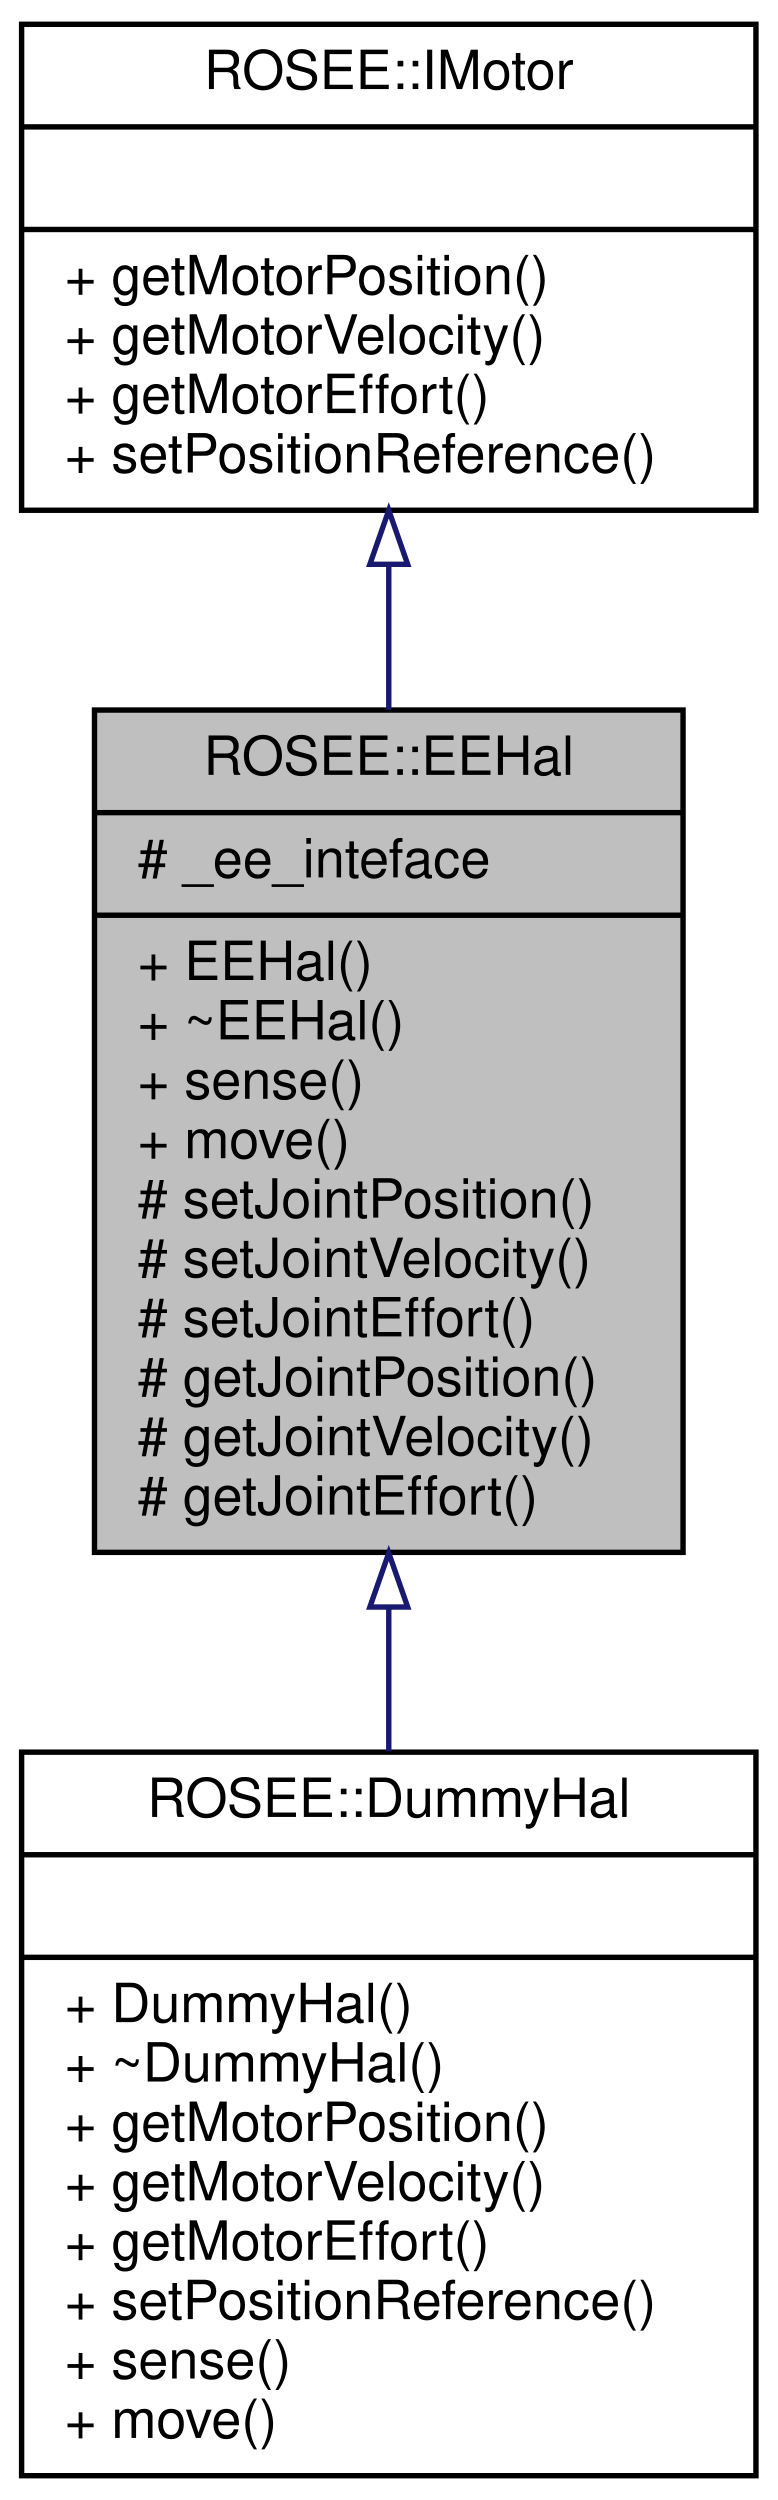
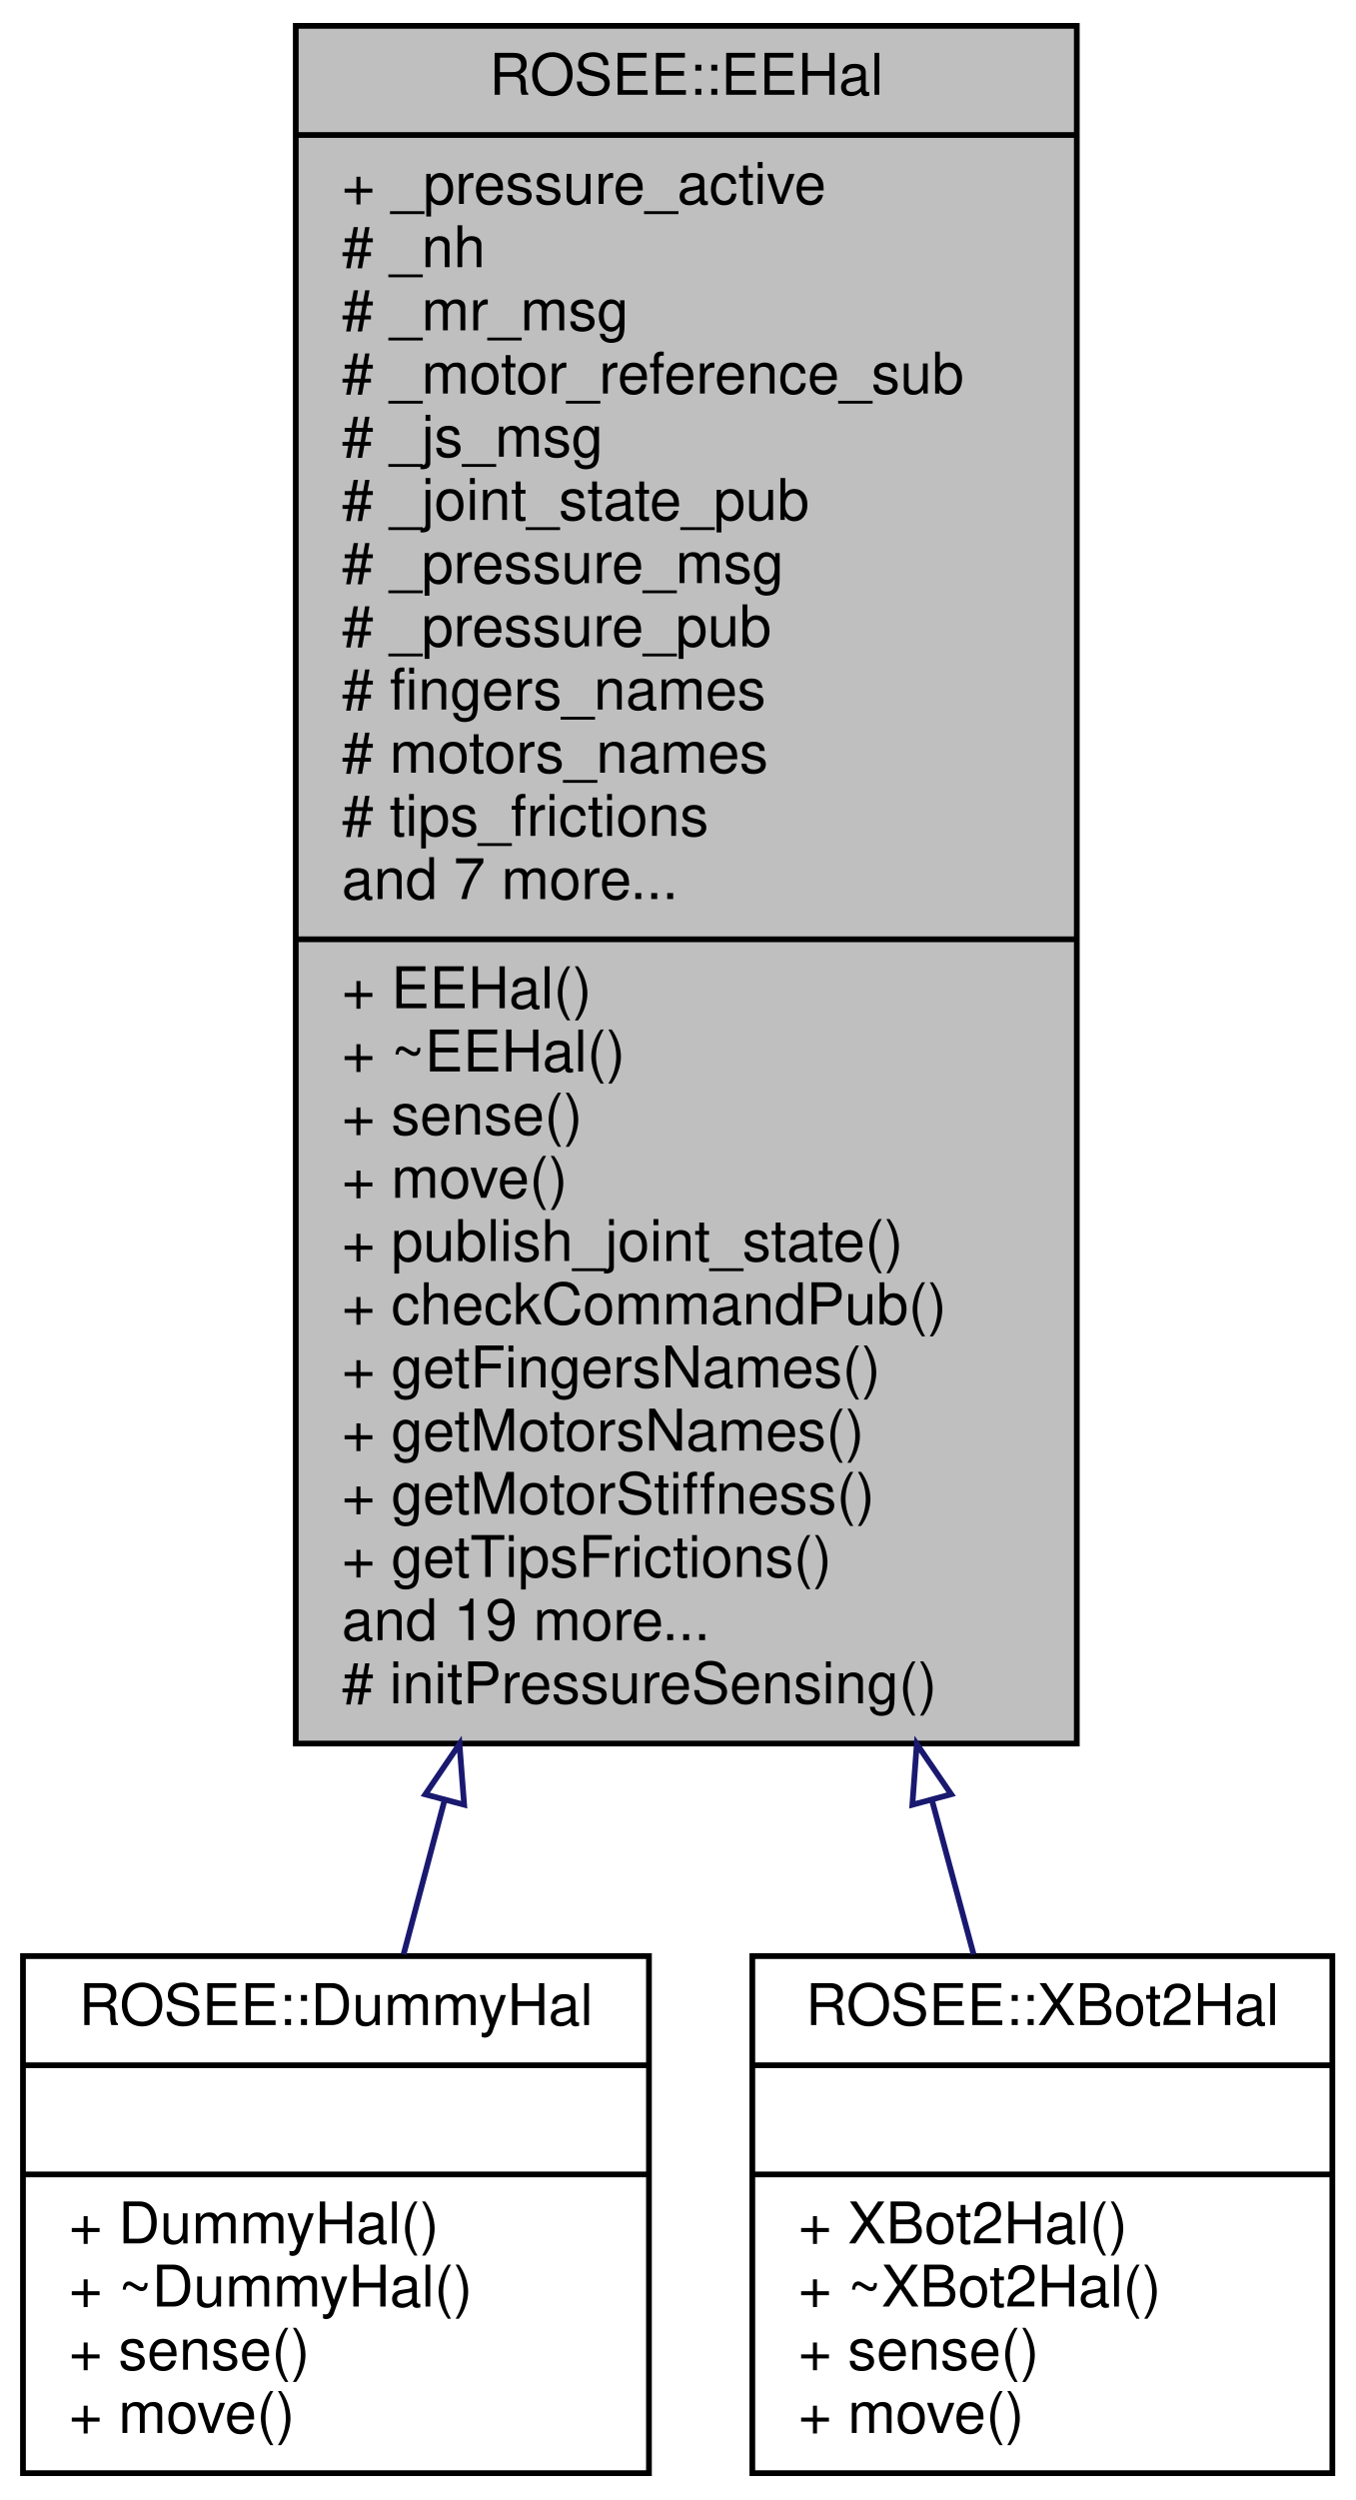
- <svg xmlns="http://www.w3.org/2000/svg" xmlns:xlink="http://www.w3.org/1999/xlink" width="144pt" height="463pt" viewBox="0.00 0.00 144.00 463.00">
-   <g id="graph0" class="graph" transform="scale(1 1) rotate(0) translate(4 459)">
+ <svg xmlns="http://www.w3.org/2000/svg" xmlns:xlink="http://www.w3.org/1999/xlink" width="236pt" height="435pt" viewBox="0.00 0.00 236.00 435.00">
+   <g id="graph0" class="graph" transform="scale(1 1) rotate(0) translate(4 431)">
    <g id="node1" class="node">
-       <polygon fill="#bfbfbf" stroke="black" points="13.5,-171.5 13.5,-327.5 122.5,-327.5 122.5,-171.5 13.5,-171.5" />
-       <text text-anchor="middle" x="68" y="-315.5" font-family="Helvetica,sans-Serif" font-size="10.00">ROSEE::EEHal</text>
-       <polyline fill="none" stroke="black" points="13.5,-308.5 122.5,-308.5 " />
-       <text text-anchor="start" x="21.5" y="-296.5" font-family="Helvetica,sans-Serif" font-size="10.00"># _ee_inteface</text>
-       <polyline fill="none" stroke="black" points="13.5,-289.5 122.5,-289.5 " />
-       <text text-anchor="start" x="21.5" y="-277.5" font-family="Helvetica,sans-Serif" font-size="10.00">+ EEHal()</text>
-       <text text-anchor="start" x="21.5" y="-266.5" font-family="Helvetica,sans-Serif" font-size="10.00">+ ~EEHal()</text>
-       <text text-anchor="start" x="21.5" y="-255.5" font-family="Helvetica,sans-Serif" font-size="10.00">+ sense()</text>
-       <text text-anchor="start" x="21.5" y="-244.5" font-family="Helvetica,sans-Serif" font-size="10.00">+ move()</text>
-       <text text-anchor="start" x="21.5" y="-233.5" font-family="Helvetica,sans-Serif" font-size="10.00"># setJointPosition()</text>
-       <text text-anchor="start" x="21.5" y="-222.5" font-family="Helvetica,sans-Serif" font-size="10.00"># setJointVelocity()</text>
-       <text text-anchor="start" x="21.5" y="-211.5" font-family="Helvetica,sans-Serif" font-size="10.00"># setJointEffort()</text>
-       <text text-anchor="start" x="21.5" y="-200.5" font-family="Helvetica,sans-Serif" font-size="10.00"># getJointPosition()</text>
-       <text text-anchor="start" x="21.5" y="-189.5" font-family="Helvetica,sans-Serif" font-size="10.00"># getJointVelocity()</text>
-       <text text-anchor="start" x="21.5" y="-178.5" font-family="Helvetica,sans-Serif" font-size="10.00"># getJointEffort()</text>
+       <polygon fill="#bfbfbf" stroke="black" points="47.5,-127.5 47.5,-426.5 183.5,-426.5 183.5,-127.5 47.5,-127.5" />
+       <text text-anchor="middle" x="115.5" y="-414.5" font-family="Helvetica,sans-Serif" font-size="10.00">ROSEE::EEHal</text>
+       <polyline fill="none" stroke="black" points="47.5,-407.5 183.5,-407.5 " />
+       <text text-anchor="start" x="55.5" y="-395.5" font-family="Helvetica,sans-Serif" font-size="10.00">+ _pressure_active</text>
+       <text text-anchor="start" x="55.5" y="-384.5" font-family="Helvetica,sans-Serif" font-size="10.00"># _nh</text>
+       <text text-anchor="start" x="55.5" y="-373.5" font-family="Helvetica,sans-Serif" font-size="10.00"># _mr_msg</text>
+       <text text-anchor="start" x="55.5" y="-362.5" font-family="Helvetica,sans-Serif" font-size="10.00"># _motor_reference_sub</text>
+       <text text-anchor="start" x="55.5" y="-351.5" font-family="Helvetica,sans-Serif" font-size="10.00"># _js_msg</text>
+       <text text-anchor="start" x="55.5" y="-340.5" font-family="Helvetica,sans-Serif" font-size="10.00"># _joint_state_pub</text>
+       <text text-anchor="start" x="55.5" y="-329.5" font-family="Helvetica,sans-Serif" font-size="10.00"># _pressure_msg</text>
+       <text text-anchor="start" x="55.5" y="-318.5" font-family="Helvetica,sans-Serif" font-size="10.00"># _pressure_pub</text>
+       <text text-anchor="start" x="55.5" y="-307.5" font-family="Helvetica,sans-Serif" font-size="10.00"># fingers_names</text>
+       <text text-anchor="start" x="55.5" y="-296.5" font-family="Helvetica,sans-Serif" font-size="10.00"># motors_names</text>
+       <text text-anchor="start" x="55.5" y="-285.5" font-family="Helvetica,sans-Serif" font-size="10.00"># tips_frictions</text>
+       <text text-anchor="start" x="55.5" y="-274.5" font-family="Helvetica,sans-Serif" font-size="10.00">and 7 more...</text>
+       <polyline fill="none" stroke="black" points="47.5,-267.5 183.5,-267.5 " />
+       <text text-anchor="start" x="55.5" y="-255.5" font-family="Helvetica,sans-Serif" font-size="10.00">+ EEHal()</text>
+       <text text-anchor="start" x="55.5" y="-244.5" font-family="Helvetica,sans-Serif" font-size="10.00">+ ~EEHal()</text>
+       <text text-anchor="start" x="55.5" y="-233.5" font-family="Helvetica,sans-Serif" font-size="10.00">+ sense()</text>
+       <text text-anchor="start" x="55.5" y="-222.5" font-family="Helvetica,sans-Serif" font-size="10.00">+ move()</text>
+       <text text-anchor="start" x="55.5" y="-211.5" font-family="Helvetica,sans-Serif" font-size="10.00">+ publish_joint_state()</text>
+       <text text-anchor="start" x="55.5" y="-200.5" font-family="Helvetica,sans-Serif" font-size="10.00">+ checkCommandPub()</text>
+       <text text-anchor="start" x="55.5" y="-189.5" font-family="Helvetica,sans-Serif" font-size="10.00">+ getFingersNames()</text>
+       <text text-anchor="start" x="55.5" y="-178.5" font-family="Helvetica,sans-Serif" font-size="10.00">+ getMotorsNames()</text>
+       <text text-anchor="start" x="55.5" y="-167.5" font-family="Helvetica,sans-Serif" font-size="10.00">+ getMotorStiffness()</text>
+       <text text-anchor="start" x="55.5" y="-156.5" font-family="Helvetica,sans-Serif" font-size="10.00">+ getTipsFrictions()</text>
+       <text text-anchor="start" x="55.5" y="-145.5" font-family="Helvetica,sans-Serif" font-size="10.00">and 19 more...</text>
+       <text text-anchor="start" x="55.5" y="-134.5" font-family="Helvetica,sans-Serif" font-size="10.00"># initPressureSensing()</text>
    </g>
-     <g id="node3" class="node">
-       <g id="a_node3">
+     <g id="node2" class="node">
+       <g id="a_node2">
        <a xlink:href="classROSEE_1_1DummyHal.html" target="_top" xlink:title="Class representing an end-effector. ">
-           <polygon fill="none" stroke="black" points="0,-0.5 0,-134.5 136,-134.5 136,-0.5 0,-0.5" />
-           <text text-anchor="middle" x="68" y="-122.5" font-family="Helvetica,sans-Serif" font-size="10.00">ROSEE::DummyHal</text>
-           <polyline fill="none" stroke="black" points="0,-115.5 136,-115.5 " />
-           <text text-anchor="middle" x="68" y="-103.5" font-family="Helvetica,sans-Serif" font-size="10.00"> </text>
-           <polyline fill="none" stroke="black" points="0,-96.5 136,-96.5 " />
-           <text text-anchor="start" x="8" y="-84.5" font-family="Helvetica,sans-Serif" font-size="10.00">+ DummyHal()</text>
-           <text text-anchor="start" x="8" y="-73.5" font-family="Helvetica,sans-Serif" font-size="10.00">+ ~DummyHal()</text>
-           <text text-anchor="start" x="8" y="-62.5" font-family="Helvetica,sans-Serif" font-size="10.00">+ getMotorPosition()</text>
-           <text text-anchor="start" x="8" y="-51.5" font-family="Helvetica,sans-Serif" font-size="10.00">+ getMotorVelocity()</text>
-           <text text-anchor="start" x="8" y="-40.5" font-family="Helvetica,sans-Serif" font-size="10.00">+ getMotorEffort()</text>
-           <text text-anchor="start" x="8" y="-29.5" font-family="Helvetica,sans-Serif" font-size="10.00">+ setPositionReference()</text>
+           <polygon fill="none" stroke="black" points="0,-0.5 0,-90.5 109,-90.5 109,-0.5 0,-0.5" />
+           <text text-anchor="middle" x="54.5" y="-78.5" font-family="Helvetica,sans-Serif" font-size="10.00">ROSEE::DummyHal</text>
+           <polyline fill="none" stroke="black" points="0,-71.5 109,-71.5 " />
+           <text text-anchor="middle" x="54.5" y="-59.5" font-family="Helvetica,sans-Serif" font-size="10.00"> </text>
+           <polyline fill="none" stroke="black" points="0,-52.5 109,-52.5 " />
+           <text text-anchor="start" x="8" y="-40.5" font-family="Helvetica,sans-Serif" font-size="10.00">+ DummyHal()</text>
+           <text text-anchor="start" x="8" y="-29.5" font-family="Helvetica,sans-Serif" font-size="10.00">+ ~DummyHal()</text>
          <text text-anchor="start" x="8" y="-18.5" font-family="Helvetica,sans-Serif" font-size="10.00">+ sense()</text>
          <text text-anchor="start" x="8" y="-7.5" font-family="Helvetica,sans-Serif" font-size="10.00">+ move()</text>
        </a>
      </g>
    </g>
-     <g id="edge2" class="edge">
-       <path fill="none" stroke="midnightblue" d="M68,-161.308C68,-152.356 68,-143.366 68,-134.695" />
-       <polygon fill="none" stroke="midnightblue" points="64.5,-161.38 68,-171.38 71.5,-161.381 64.5,-161.38" />
+     <g id="edge1" class="edge">
+       <path fill="none" stroke="midnightblue" d="M73.431,-117.722C70.893,-108.177 68.482,-99.103 66.282,-90.826" />
+       <polygon fill="none" stroke="midnightblue" points="70.055,-118.648 76.006,-127.413 76.82,-116.85 70.055,-118.648" />
    </g>
-     <g id="node2" class="node">
-       <g id="a_node2">
-         <a xlink:href="classROSEE_1_1IMotor.html" target="_top" xlink:title="Class representing a Motor. ">
-           <polygon fill="none" stroke="black" points="0,-364.5 0,-454.5 136,-454.5 136,-364.5 0,-364.5" />
-           <text text-anchor="middle" x="68" y="-442.5" font-family="Helvetica,sans-Serif" font-size="10.00">ROSEE::IMotor</text>
-           <polyline fill="none" stroke="black" points="0,-435.5 136,-435.5 " />
-           <text text-anchor="middle" x="68" y="-423.5" font-family="Helvetica,sans-Serif" font-size="10.00"> </text>
-           <polyline fill="none" stroke="black" points="0,-416.5 136,-416.5 " />
-           <text text-anchor="start" x="8" y="-404.5" font-family="Helvetica,sans-Serif" font-size="10.00">+ getMotorPosition()</text>
-           <text text-anchor="start" x="8" y="-393.5" font-family="Helvetica,sans-Serif" font-size="10.00">+ getMotorVelocity()</text>
-           <text text-anchor="start" x="8" y="-382.5" font-family="Helvetica,sans-Serif" font-size="10.00">+ getMotorEffort()</text>
-           <text text-anchor="start" x="8" y="-371.5" font-family="Helvetica,sans-Serif" font-size="10.00">+ setPositionReference()</text>
+     <g id="node3" class="node">
+       <g id="a_node3">
+         <a xlink:href="classROSEE_1_1XBot2Hal.html" target="_top" xlink:title="Concrete class which communicate directly with ROS topics. ">
+           <polygon fill="none" stroke="black" points="127,-0.5 127,-90.5 228,-90.5 228,-0.5 127,-0.5" />
+           <text text-anchor="middle" x="177.5" y="-78.5" font-family="Helvetica,sans-Serif" font-size="10.00">ROSEE::XBot2Hal</text>
+           <polyline fill="none" stroke="black" points="127,-71.5 228,-71.5 " />
+           <text text-anchor="middle" x="177.5" y="-59.5" font-family="Helvetica,sans-Serif" font-size="10.00"> </text>
+           <polyline fill="none" stroke="black" points="127,-52.5 228,-52.5 " />
+           <text text-anchor="start" x="135" y="-40.5" font-family="Helvetica,sans-Serif" font-size="10.00">+ XBot2Hal()</text>
+           <text text-anchor="start" x="135" y="-29.5" font-family="Helvetica,sans-Serif" font-size="10.00">+ ~XBot2Hal()</text>
+           <text text-anchor="start" x="135" y="-18.5" font-family="Helvetica,sans-Serif" font-size="10.00">+ sense()</text>
+           <text text-anchor="start" x="135" y="-7.5" font-family="Helvetica,sans-Serif" font-size="10.00">+ move()</text>
        </a>
      </g>
    </g>
-     <g id="edge1" class="edge">
-       <path fill="none" stroke="midnightblue" d="M68,-354.232C68,-345.62 68,-336.572 68,-327.558" />
-       <polygon fill="none" stroke="midnightblue" points="64.5,-354.488 68,-364.488 71.5,-354.488 64.5,-354.488" />
+     <g id="edge2" class="edge">
+       <path fill="none" stroke="midnightblue" d="M158.259,-117.722C160.838,-108.177 163.289,-99.103 165.525,-90.826" />
+       <polygon fill="none" stroke="midnightblue" points="154.87,-116.846 155.641,-127.413 161.628,-118.672 154.87,-116.846" />
    </g>
  </g>
</svg>
